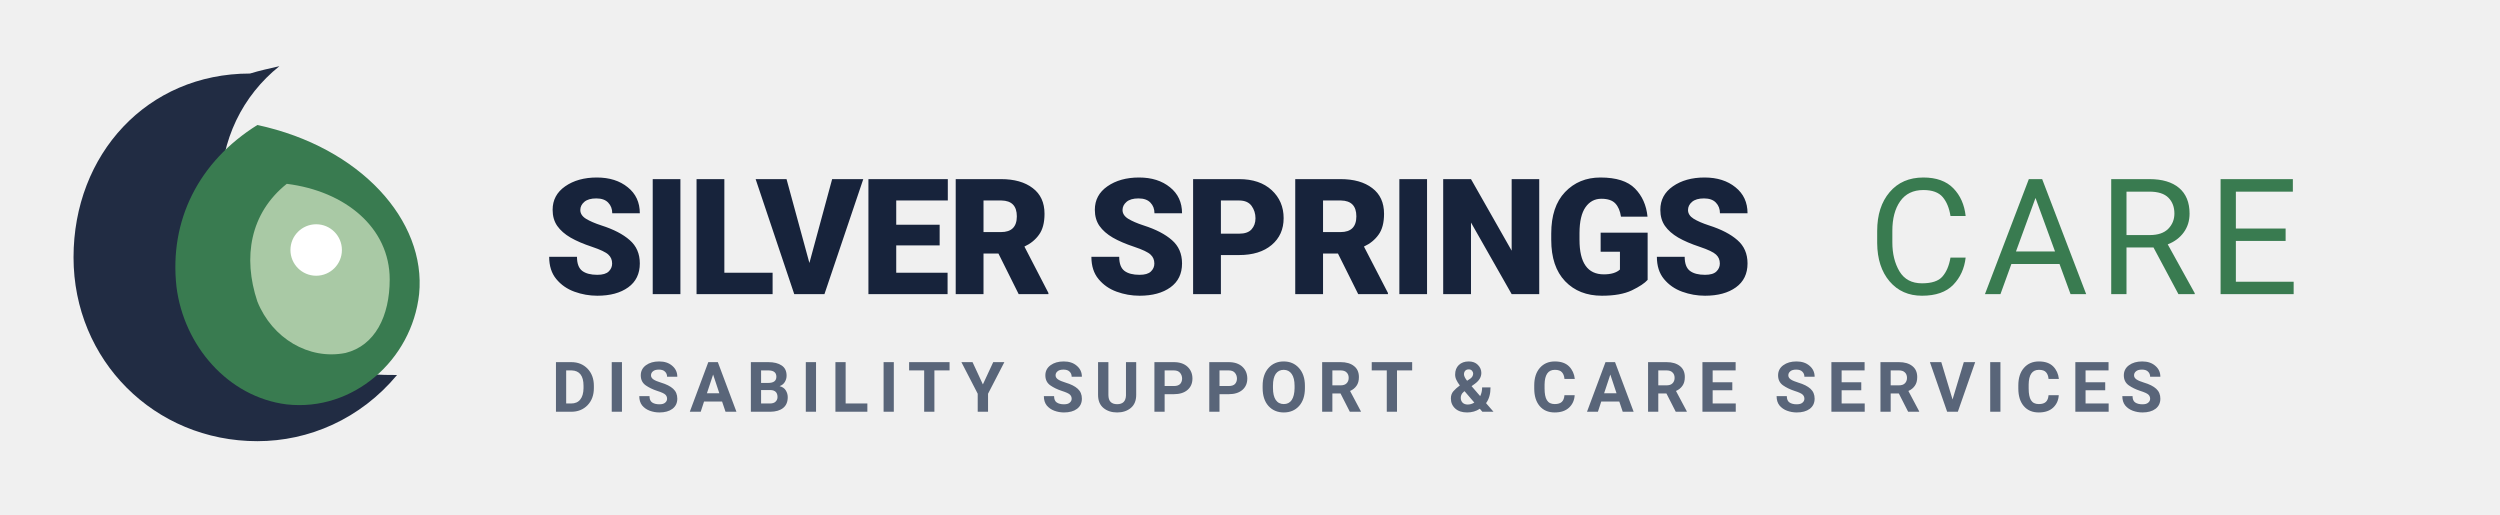
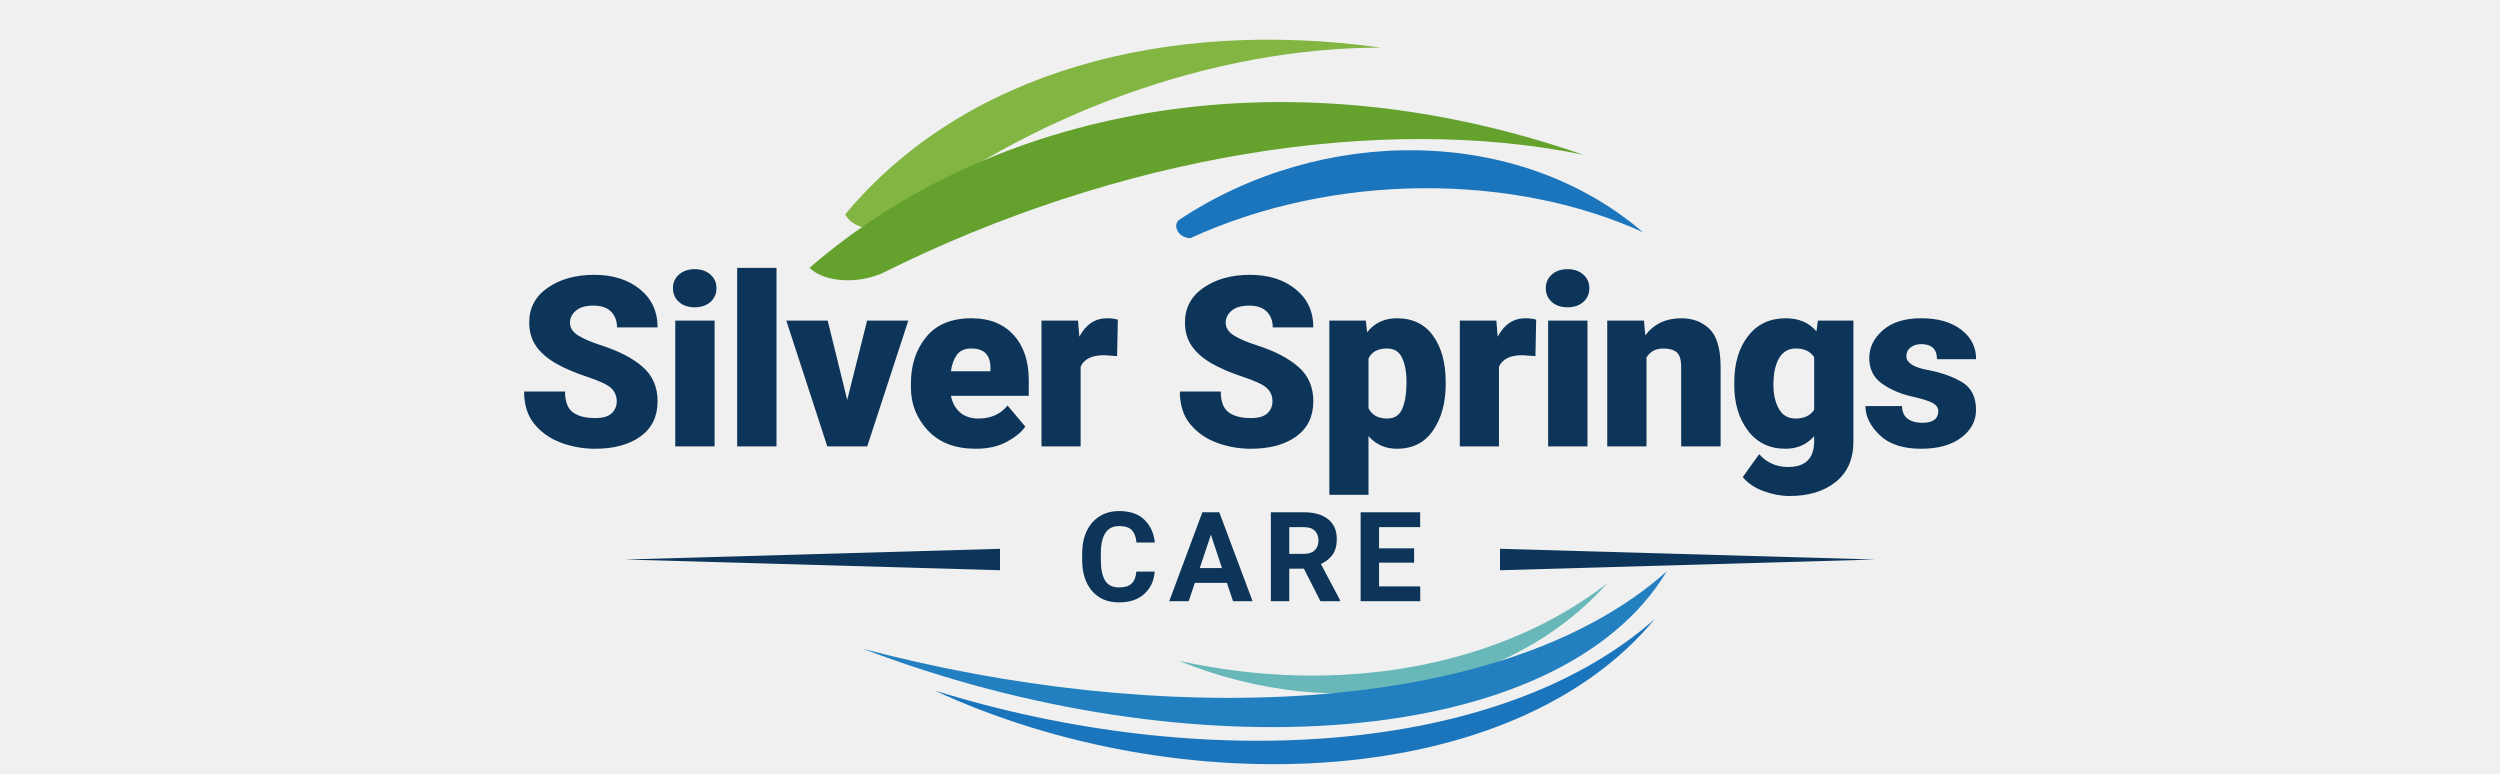
- <svg xmlns="http://www.w3.org/2000/svg" viewBox="0 0 340 70" fill="none" role="img" aria-label="Silver Springs Care Logo">
-   <g transform="translate(6, 6)">
-     <path d="M 28 4 C 14 4, 4 15, 4 29 C 4 43, 15 54, 29 54 C 36 54, 43 51, 48 45 C 46 45, 43 45, 40 44 C 30 40, 24 31, 24 20 C 24 13, 27 7, 32 3 C 30.7 3.3, 29.3 3.6, 28 4 Z" fill="#17233B" opacity="0.95" />
-     <path d="M 29 11 C 21 16, 17 24, 18 33 C 19 41, 25 48, 33 49 C 42 50, 50 43, 51 34 C 52 24, 43 14, 29 11 Z" fill="#397B50" />
-     <path d="M 33 19 C 28 23, 27 29, 29 35 C 31 40, 36 43, 41 42 C 45 41, 47 37, 47 32 C 47 25, 41 20, 33 19 Z" fill="#A9C9A5" />
-     <circle cx="37" cy="28" r="3.5" fill="#FFFFFF" />
+ <svg xmlns="http://www.w3.org/2000/svg" viewBox="0 0 420 130" fill="none" role="img" aria-label="Silver Springs Care Official Logo">
+   <g>
+     <path d="M 142 36 C 162 12, 196 3, 232 8 C 204 8, 173 19, 149 38 C 146 39, 143 38, 142 36 Z" fill="#82B541" />
+     <path d="M 136 45 C 166 19, 214 8, 266 26 C 232 19, 188 26, 148 46 C 143 48, 138 47, 136 45 Z" fill="#64A12D" />
+     <path d="M 198 37 C 222 21, 255 21, 276 39 C 254 29, 224 29, 200 40 C 198 40, 197 38, 198 37 Z" fill="#1B75BC" />
  </g>
-   <g transform="translate(74, 16)">
-     <text x="0" y="24" font-family="'Plus Jakarta Sans', -apple-system, BlinkMacSystemFont, 'Segoe UI', Roboto, sans-serif" font-size="22" font-weight="800" fill="#17233B" letter-spacing="-0.02em">SILVER SPRINGS</text>
-     <text x="180" y="24" font-family="'Plus Jakarta Sans', -apple-system, BlinkMacSystemFont, 'Segoe UI', Roboto, sans-serif" font-size="22" font-weight="400" fill="#397B50" letter-spacing="0.06em"> CARE</text>
-     <text x="1" y="40" font-family="'Plus Jakarta Sans', -apple-system, BlinkMacSystemFont, 'Segoe UI', Roboto, sans-serif" font-size="9.5" font-weight="600" fill="#596579" letter-spacing="0.14em">DISABILITY SUPPORT &amp; CARE SERVICES</text>
+   <text x="210" y="75" text-anchor="middle" font-family="'Plus Jakarta Sans', 'Nunito', 'Quicksand', -apple-system, BlinkMacSystemFont, 'Segoe UI', Roboto, sans-serif" font-size="40" font-weight="800" fill="#0D3559" letter-spacing="-0.015em">Silver Springs</text>
+   <g>
+     <polygon points="105,94 168,92.2 168,95.8" fill="#0D3559" />
+     <text x="210" y="101" text-anchor="middle" font-family="'Plus Jakarta Sans', -apple-system, BlinkMacSystemFont, 'Segoe UI', Roboto, sans-serif" font-size="21" font-weight="600" fill="#0D3559" letter-spacing="0.08em">CARE</text>
+     <polygon points="315,94 252,92.2 252,95.8" fill="#0D3559" />
+   </g>
+   <g>
+     <path d="M 198 111 C 225 117, 252 112, 270 98 C 254 116, 225 122, 198 111 Z" fill="#68B8BA" />
+     <path d="M 145 109 C 194 122, 252 121, 280 96 C 262 126, 200 130, 145 109 Z" fill="#2380C0" />
+     <path d="M 157 116 C 202 130, 252 127, 278 104 C 254 133, 198 135, 157 116 Z" fill="#1B75BC" />
  </g>
</svg>
